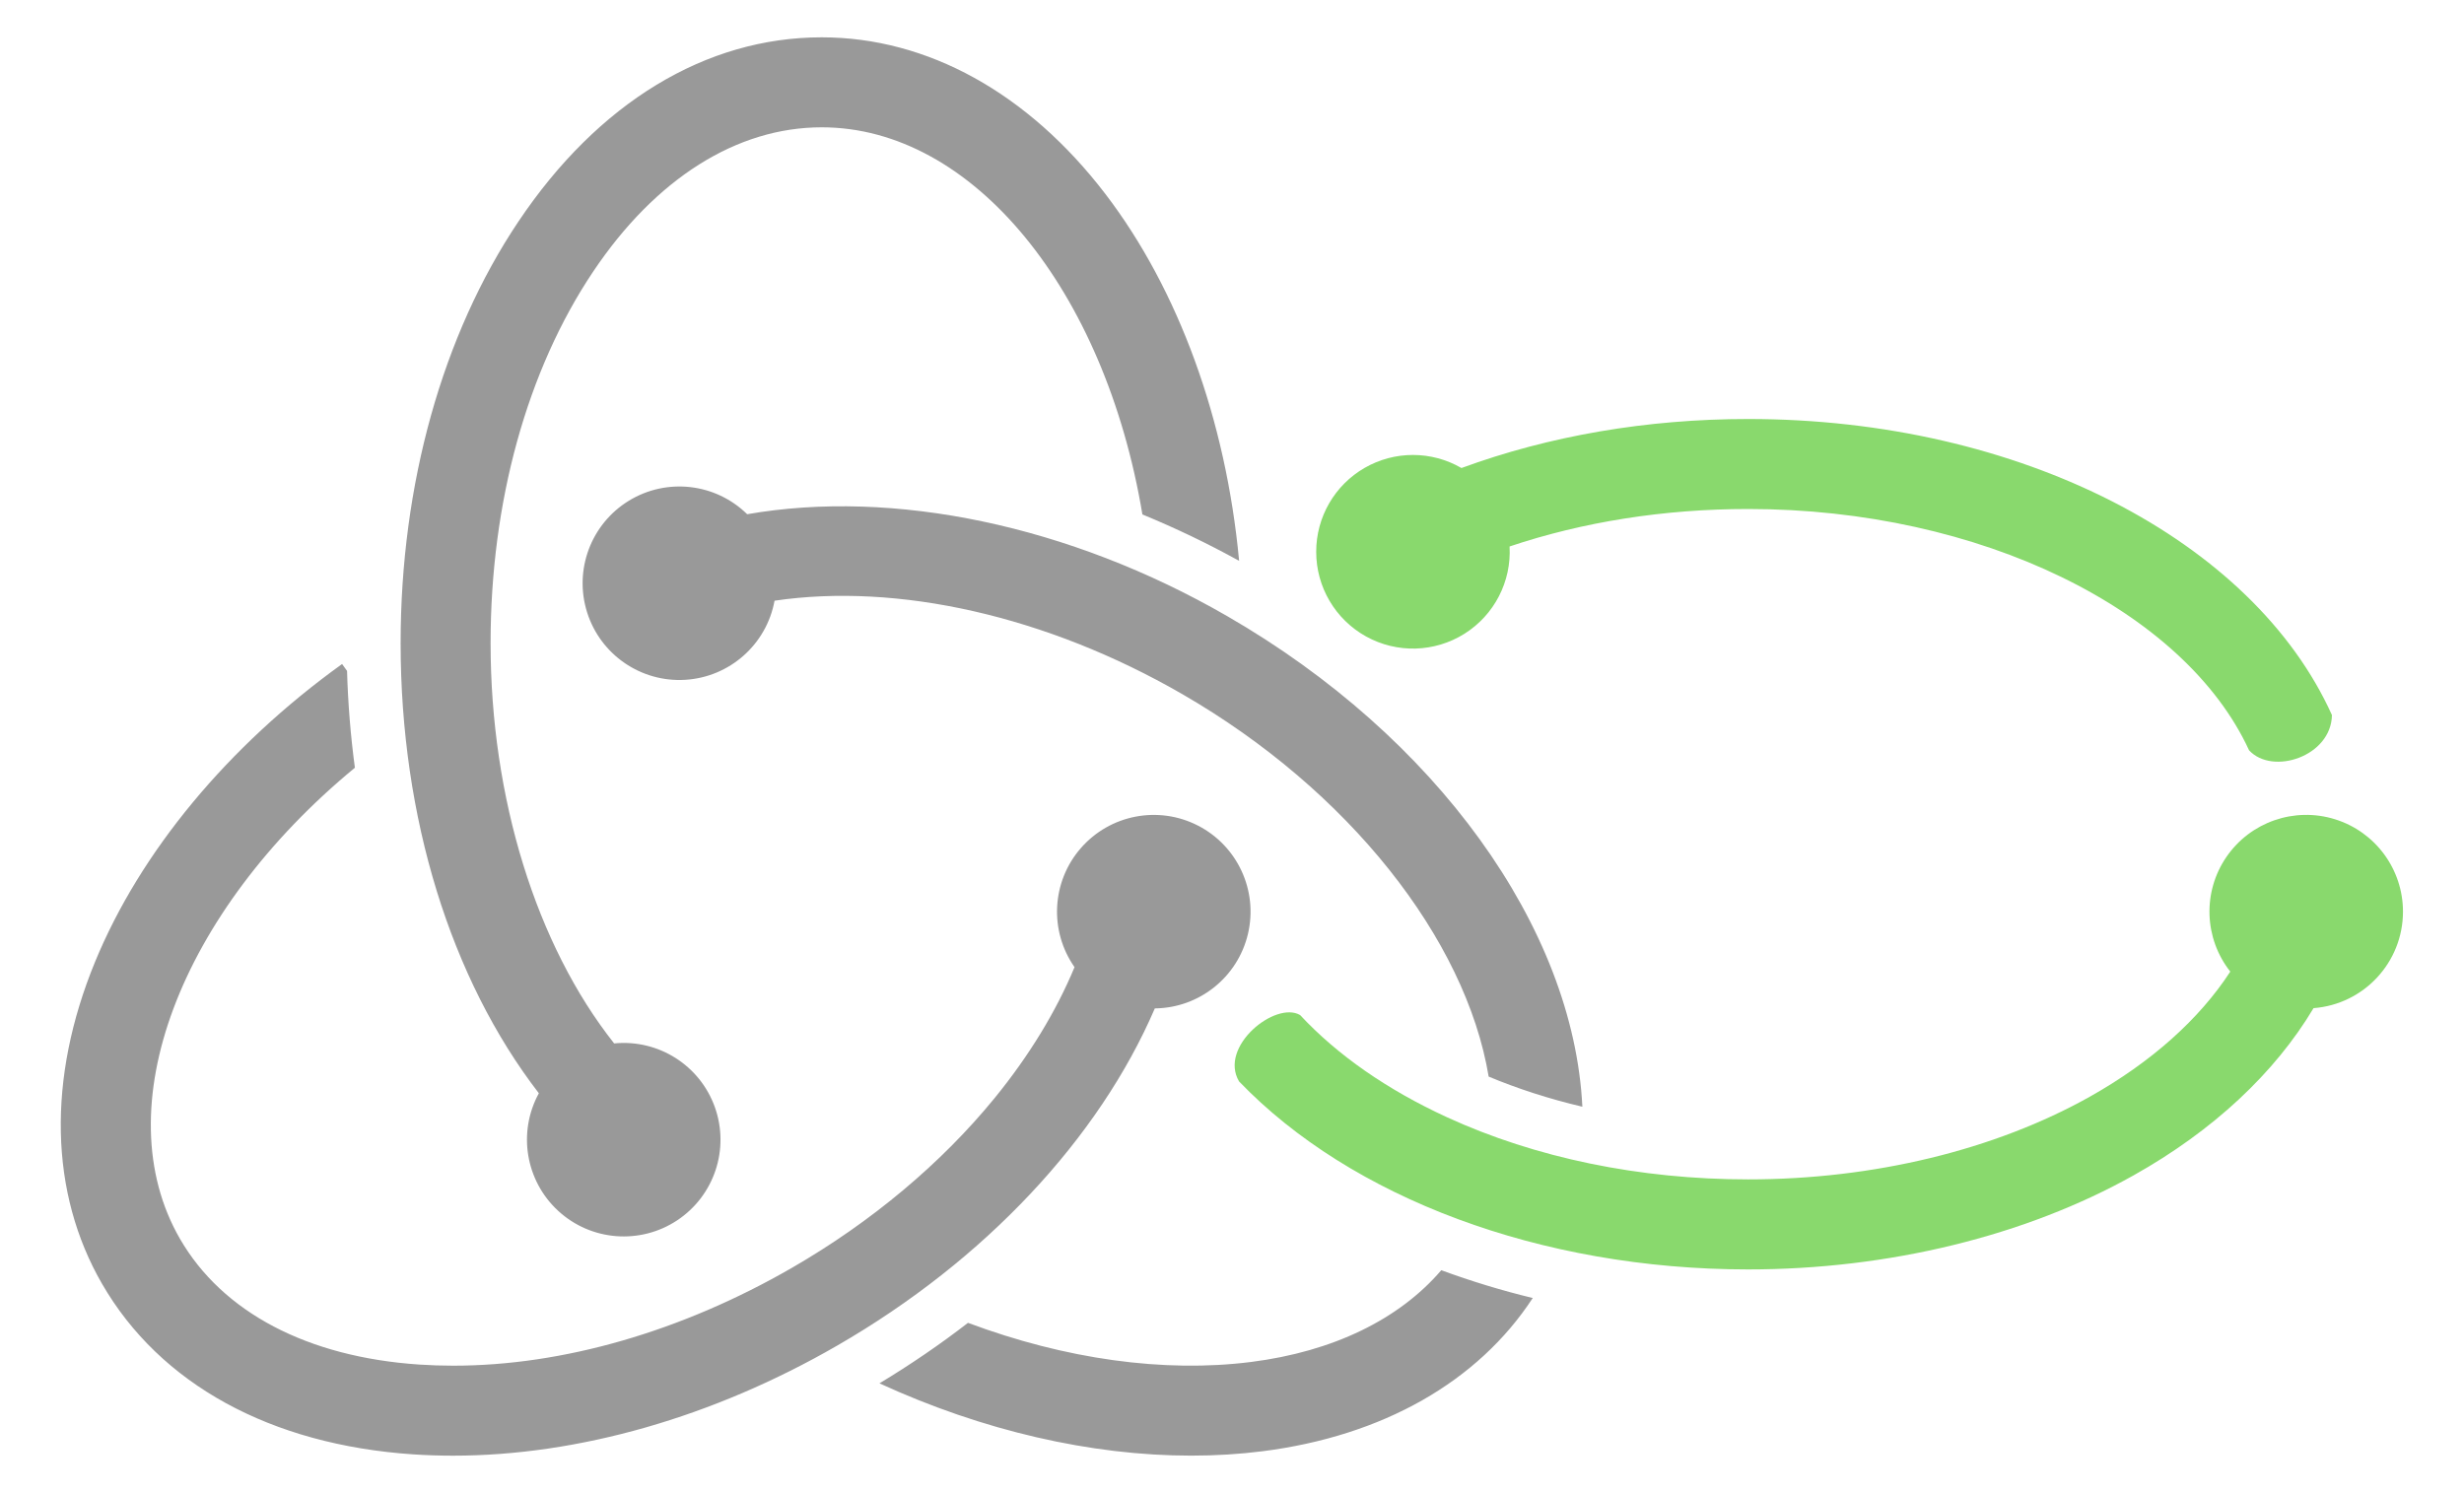
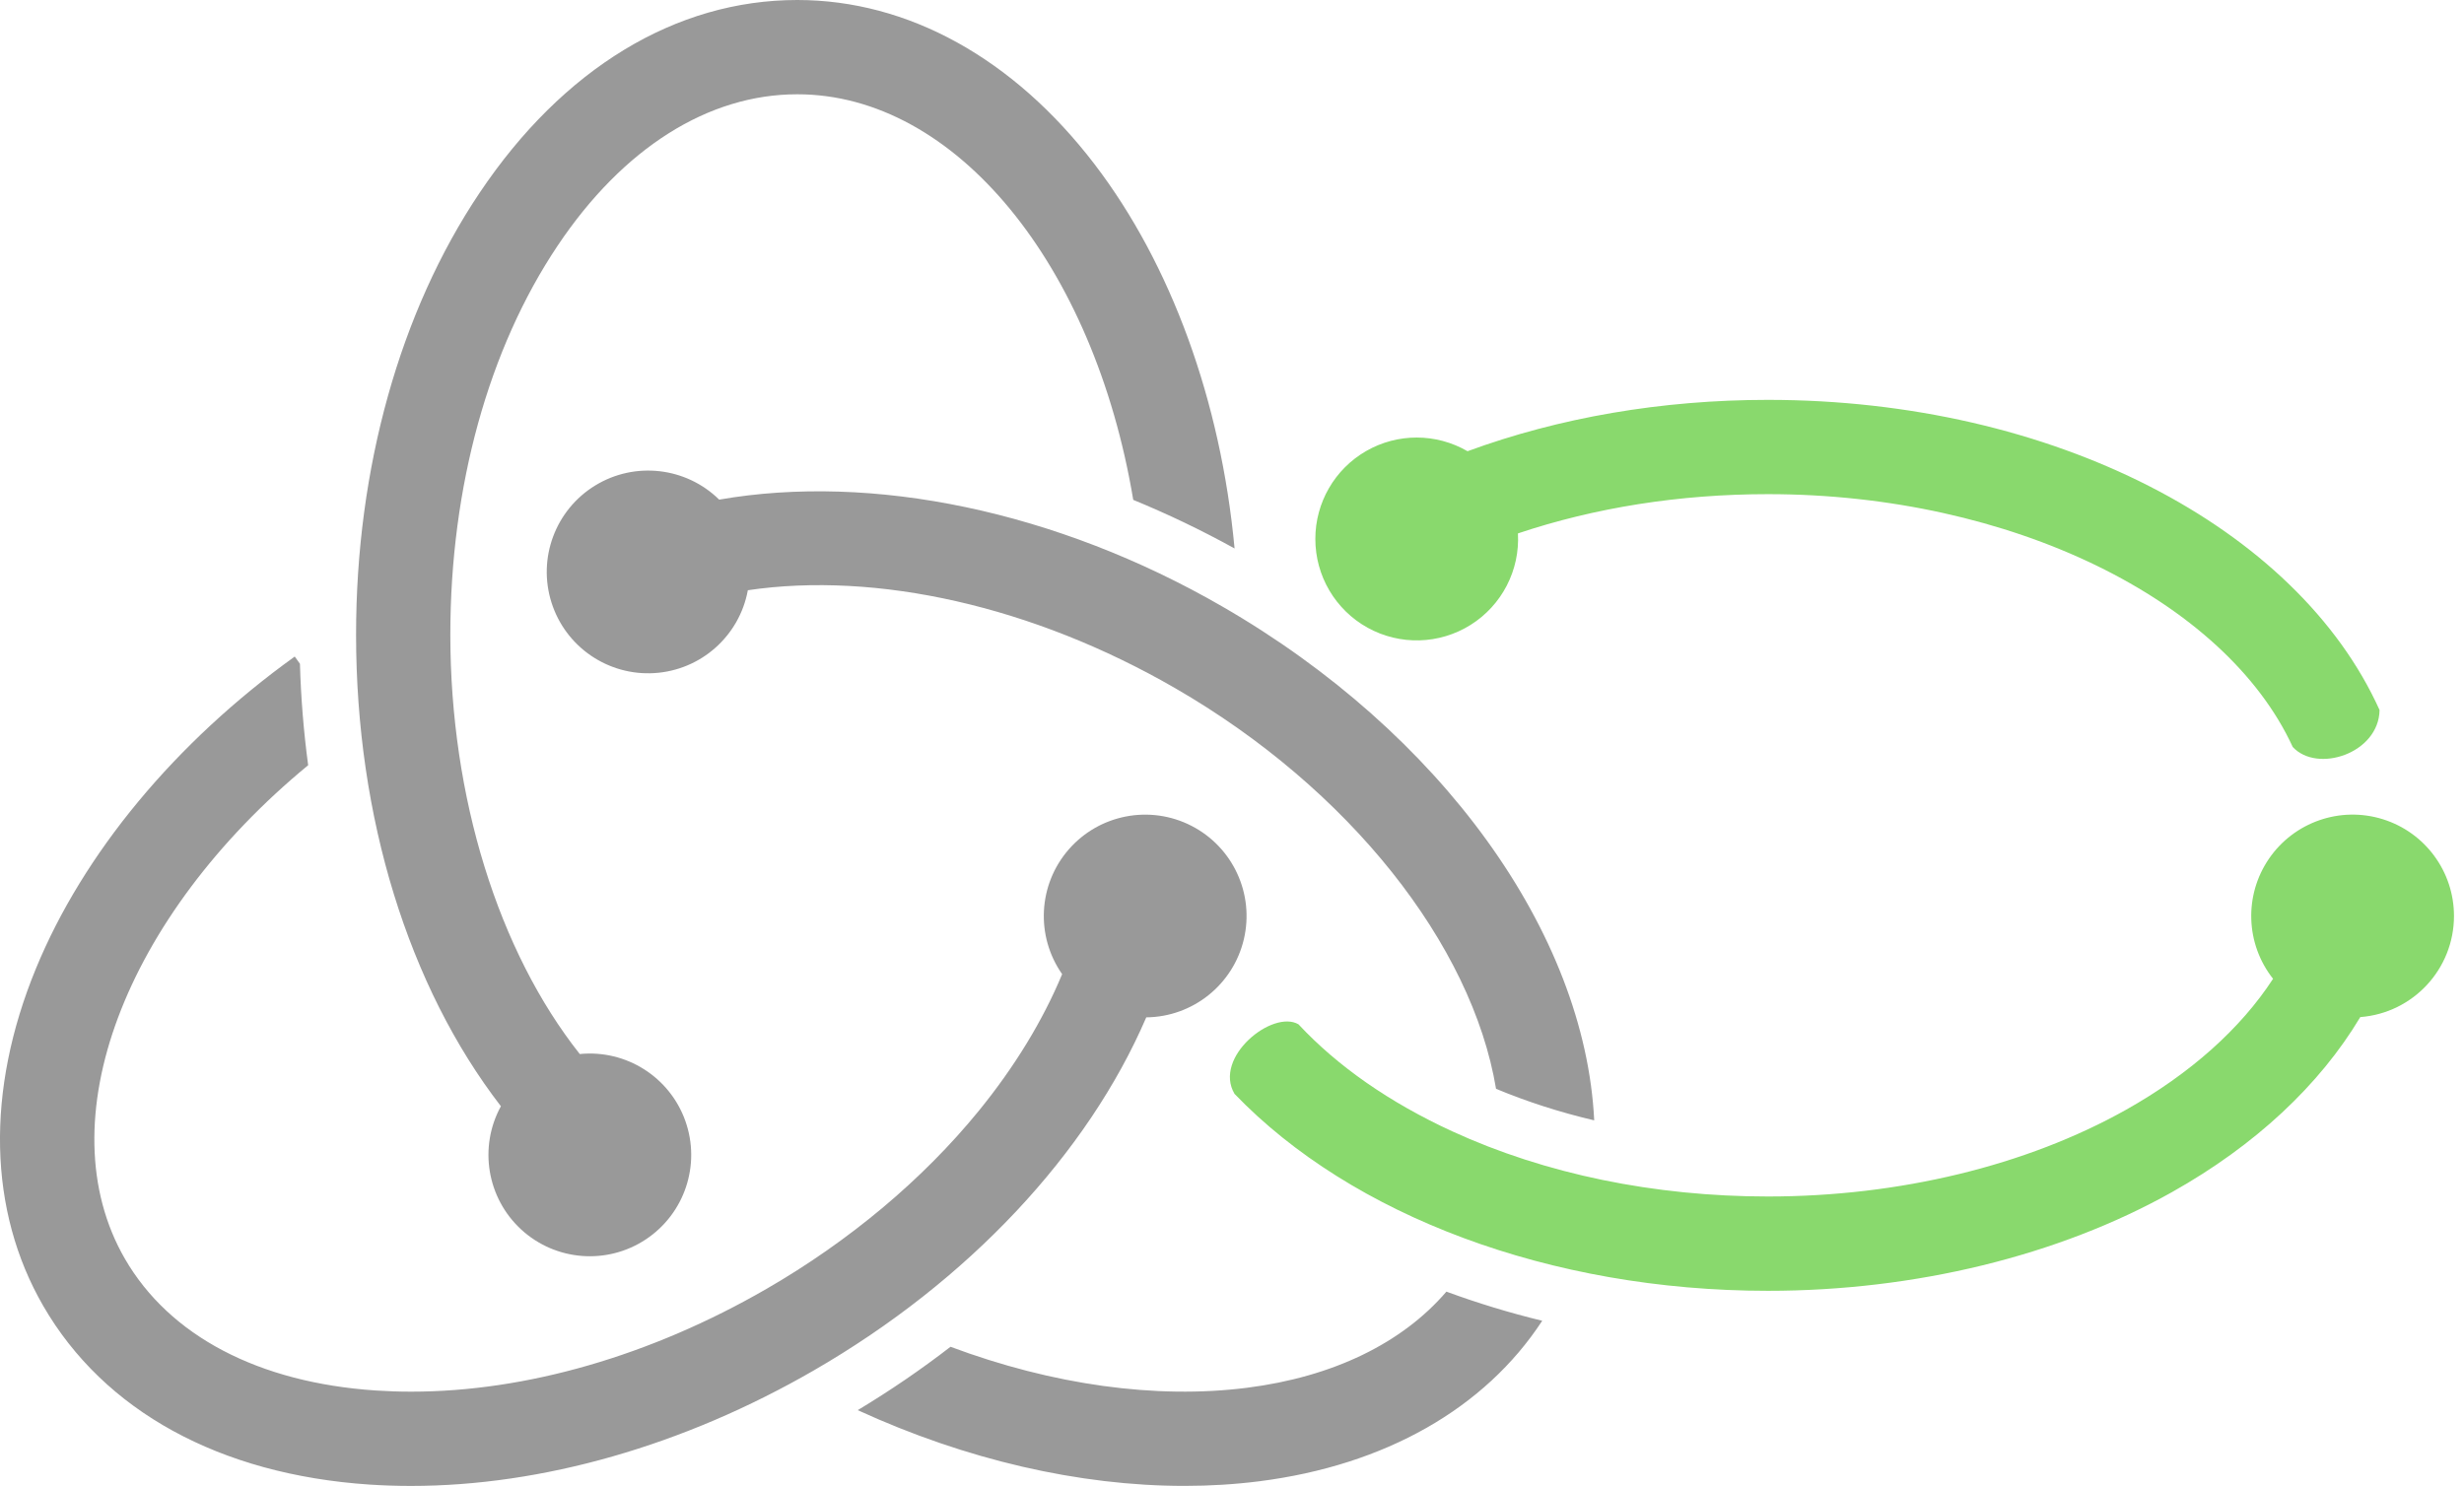
- <svg xmlns="http://www.w3.org/2000/svg" width="2500" height="1515" viewBox="0 0 66 40" preserveAspectRatio="xMinYMin meet">
-   <path fill="#89D96D" d="M35.259 14.782a2.591 2.591 0 0 1 3.891-2.243c2.348-.862 4.963-1.313 7.682-1.313 7.281 0 13.526 3.252 15.637 7.932-.018 1.108-1.592 1.624-2.22.944-1.731-3.759-7.199-6.465-13.417-6.465-2.26 0-4.429.345-6.393 1.004a2.592 2.592 0 1 1-5.18.141zm29.113 9.644a2.592 2.592 0 1 0-4.626 1.605c-.828 1.273-2.115 2.426-3.764 3.352-2.547 1.428-5.796 2.215-9.151 2.215-2.905 0-5.694-.575-8.068-1.665-1.604-.737-2.938-1.667-3.935-2.738-.661-.385-2.189.843-1.635 1.779 2.994 3.114 8.072 5.036 13.638 5.036 3.761 0 7.43-.896 10.331-2.524 2.126-1.193 3.776-2.738 4.814-4.476a2.594 2.594 0 0 0 2.396-2.584z" />
-   <path fill="#999" d="M14.435 29.29c-2.364-3.065-3.703-7.39-3.703-12.06 0-4.25 1.121-8.261 3.156-11.295C16.021 2.752 18.907 1 22.013 1c2.831 0 5.53 1.492 7.601 4.2 1.955 2.558 3.227 6.047 3.58 9.826a24.983 24.983 0 0 0-2.591-1.243C29.6 7.776 26.064 3.411 22.013 3.411c-2.277 0-4.452 1.373-6.124 3.867-1.771 2.641-2.747 6.176-2.747 9.953 0 4.152 1.227 8.094 3.31 10.724a2.592 2.592 0 1 1-2.017 1.335zm18.443-12.781c-4.232-2.444-8.954-3.414-12.862-2.732a2.592 2.592 0 1 0 .733 2.317c3.289-.486 7.282.4 10.923 2.503 4.447 2.567 7.592 6.552 8.207 10.247.767.32 1.604.594 2.51.807-.236-4.8-3.919-9.915-9.511-13.142zm.639 19.98c-2.334.297-4.982-.074-7.586-1.048-.748.578-1.54 1.12-2.372 1.621 2.766 1.27 5.664 1.937 8.352 1.937.651 0 1.291-.039 1.912-.118 3.219-.409 5.77-1.861 7.237-4.105a22.276 22.276 0 0 1-2.45-.745c-1.129 1.317-2.898 2.179-5.093 2.458zm-2.581-9.472a2.592 2.592 0 1 0-2.151-1.105c-.493 1.186-1.216 2.373-2.138 3.504-1.426 1.748-3.301 3.32-5.422 4.545-2.961 1.711-6.15 2.629-9.083 2.628-.306 0-.61-.01-.91-.03-2.996-.201-5.272-1.398-6.411-3.369-2.018-3.496-.006-8.754 4.686-12.621a24.79 24.79 0 0 1-.21-2.594l-.133-.185c-3.056 2.197-5.406 5.033-6.619 7.983-1.285 3.126-1.218 6.188.188 8.622 1.553 2.689 4.514 4.313 8.337 4.57.351.023.706.035 1.064.035 3.355 0 6.97-1.03 10.296-2.951 3.965-2.288 7.009-5.556 8.506-9.032z" />
+ <svg xmlns="http://www.w3.org/2000/svg" width="63" height="38" preserveAspectRatio="xMinYMin meet">
+   <g>
+     <path id="svg_1" d="m33.631,13.782a2.591,2.591 0 0 1 3.891,-2.243c2.348,-0.862 4.963,-1.313 7.682,-1.313c7.281,0 13.526,3.252 15.637,7.932c-0.018,1.108 -1.592,1.624 -2.22,0.944c-1.731,-3.759 -7.199,-6.465 -13.417,-6.465c-2.26,0 -4.429,0.345 -6.393,1.004a2.592,2.592 0 1 1 -5.18,0.141zm29.113,9.644a2.592,2.592 0 1 0 -4.626,1.605c-0.828,1.273 -2.115,2.426 -3.764,3.352c-2.547,1.428 -5.796,2.215 -9.151,2.215c-2.905,0 -5.694,-0.575 -8.068,-1.665c-1.604,-0.737 -2.938,-1.667 -3.935,-2.738c-0.661,-0.385 -2.189,0.843 -1.635,1.779c2.994,3.114 8.072,5.036 13.638,5.036c3.761,0 7.43,-0.896 10.331,-2.524c2.126,-1.193 3.776,-2.738 4.814,-4.476a2.594,2.594 0 0 0 2.396,-2.584z" fill="#89D96D" />
+     <path id="svg_2" d="m12.807,28.29c-2.364,-3.065 -3.703,-7.39 -3.703,-12.06c0,-4.25 1.121,-8.261 3.156,-11.295c2.133,-3.183 5.019,-4.935 8.125,-4.935c2.831,0 5.53,1.492 7.601,4.2c1.955,2.558 3.227,6.047 3.58,9.826a24.983,24.983 0 0 0 -2.591,-1.243c-1.003,-6.007 -4.539,-10.372 -8.59,-10.372c-2.277,0 -4.452,1.373 -6.124,3.867c-1.771,2.641 -2.747,6.176 -2.747,9.953c0,4.152 1.227,8.094 3.31,10.724a2.592,2.592 0 1 1 -2.017,1.335zm18.443,-12.781c-4.232,-2.444 -8.954,-3.414 -12.862,-2.732a2.592,2.592 0 1 0 0.733,2.317c3.289,-0.486 7.282,0.4 10.923,2.503c4.447,2.567 7.592,6.552 8.207,10.247c0.767,0.32 1.604,0.594 2.51,0.807c-0.236,-4.8 -3.919,-9.915 -9.511,-13.142zm0.639,19.98c-2.334,0.297 -4.982,-0.074 -7.586,-1.048c-0.748,0.578 -1.54,1.12 -2.372,1.621c2.766,1.27 5.664,1.937 8.352,1.937c0.651,0 1.291,-0.039 1.912,-0.118c3.219,-0.409 5.77,-1.861 7.237,-4.105a22.276,22.276 0 0 1 -2.45,-0.745c-1.129,1.317 -2.898,2.179 -5.093,2.458zm-2.581,-9.472a2.592,2.592 0 1 0 -2.151,-1.105c-0.493,1.186 -1.216,2.373 -2.138,3.504c-1.426,1.748 -3.301,3.32 -5.422,4.545c-2.961,1.711 -6.15,2.629 -9.083,2.628c-0.306,0 -0.61,-0.01 -0.91,-0.03c-2.996,-0.201 -5.272,-1.398 -6.411,-3.369c-2.018,-3.496 -0.006,-8.754 4.686,-12.621a24.79,24.79 0 0 1 -0.21,-2.594l-0.133,-0.185c-3.056,2.197 -5.406,5.033 -6.619,7.983c-1.285,3.126 -1.218,6.188 0.188,8.622c1.553,2.689 4.514,4.313 8.337,4.57c0.351,0.023 0.706,0.035 1.064,0.035c3.355,0 6.97,-1.03 10.296,-2.951c3.965,-2.288 7.009,-5.556 8.506,-9.032z" fill="#999" />
+   </g>
</svg>
